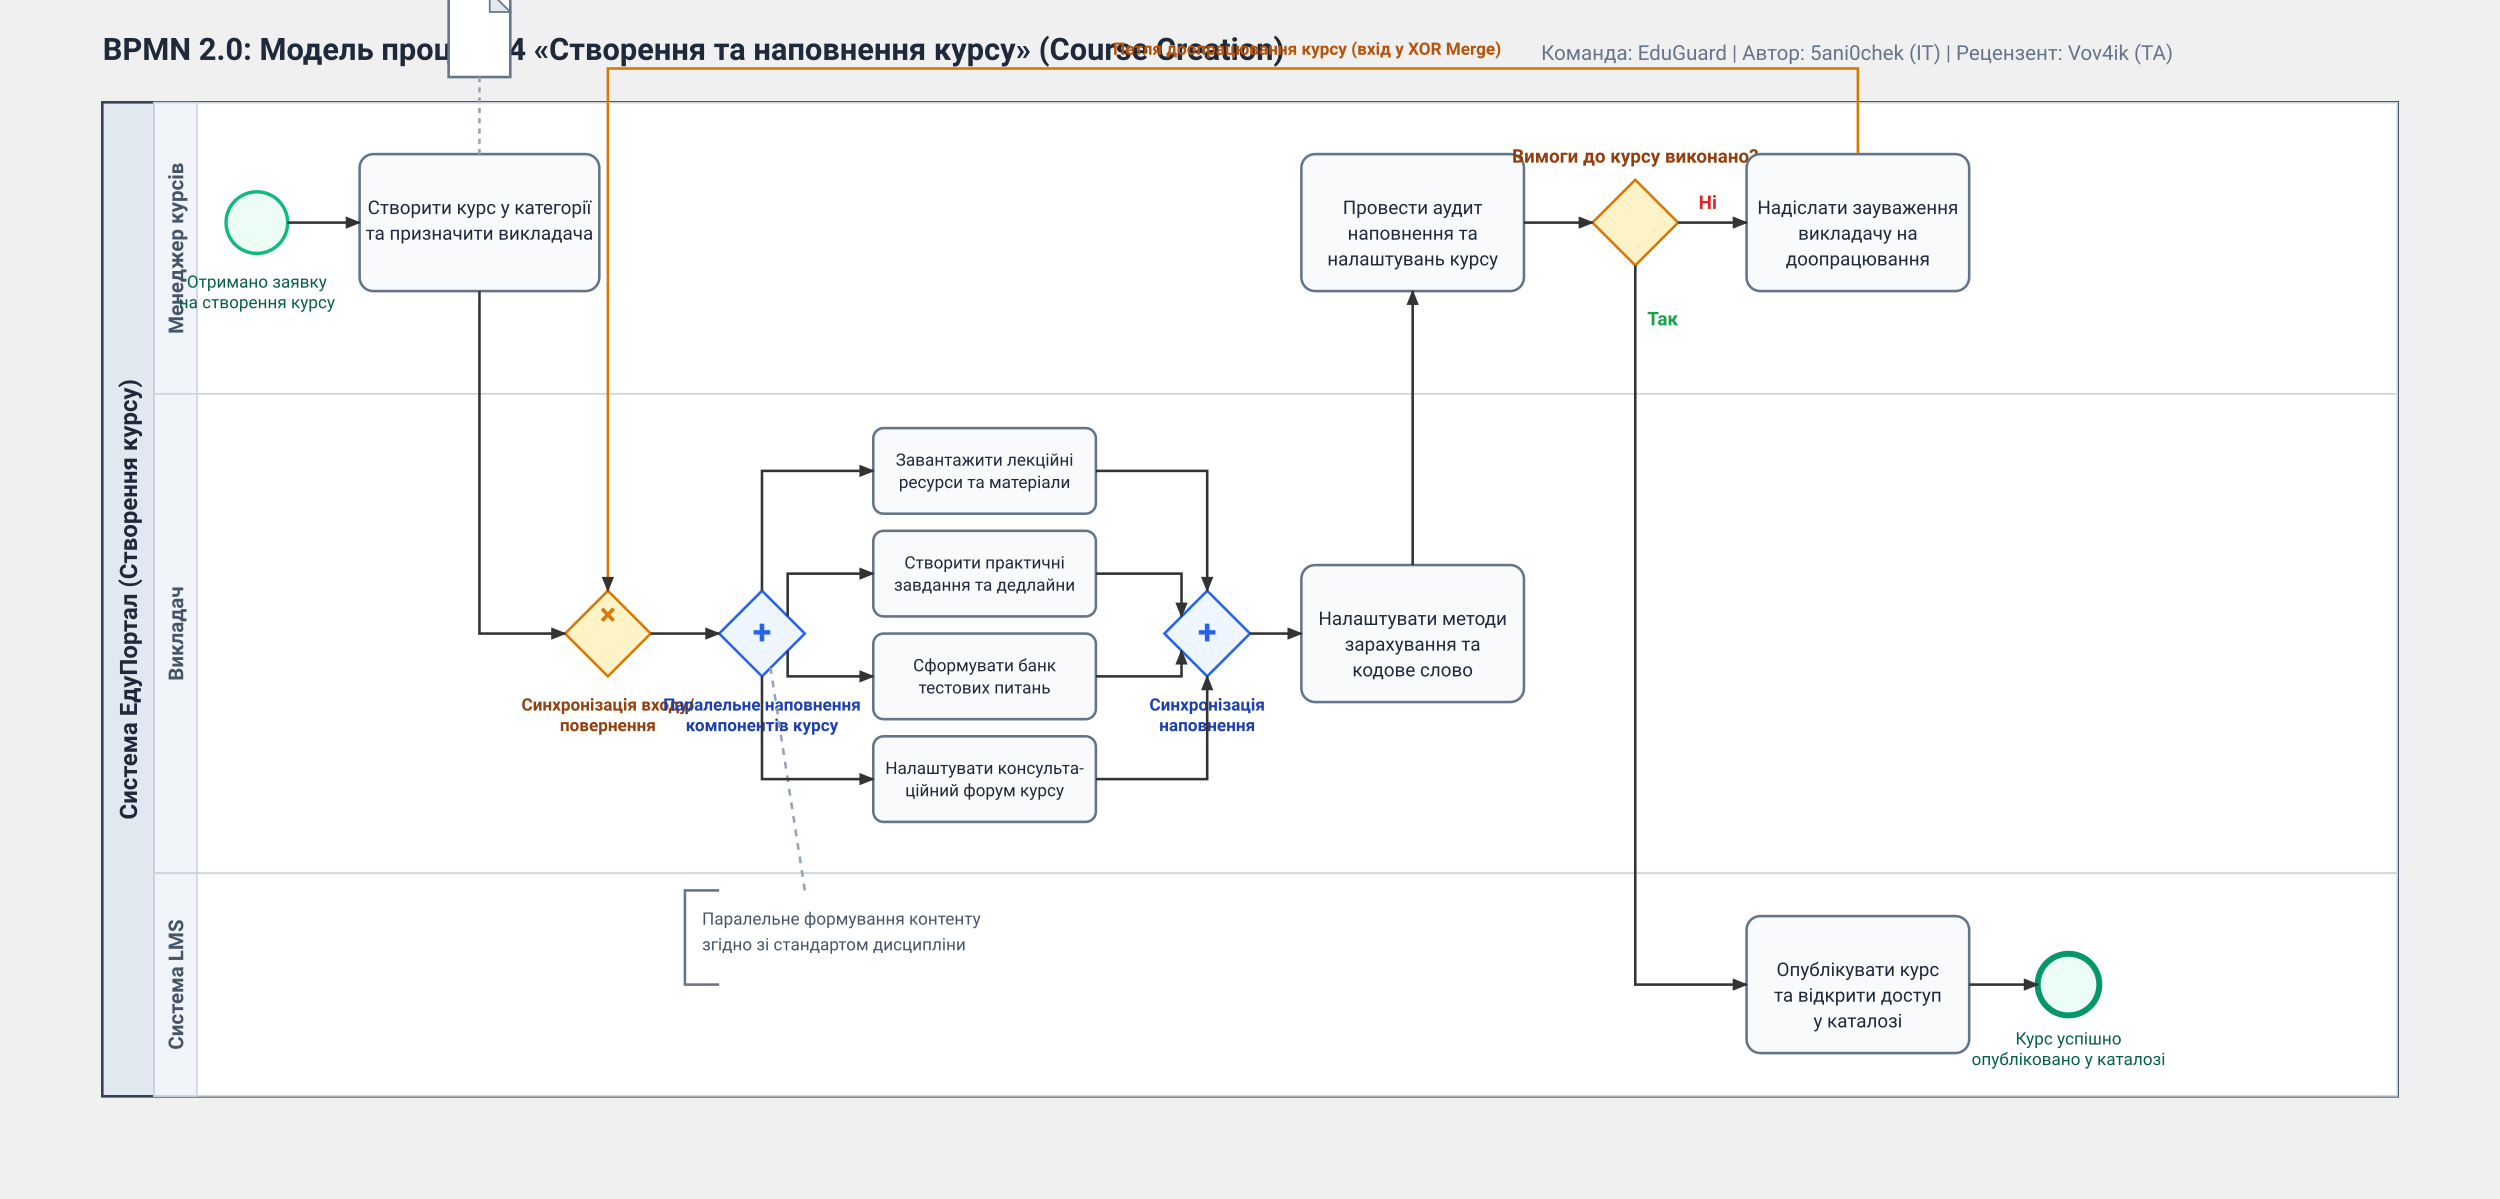
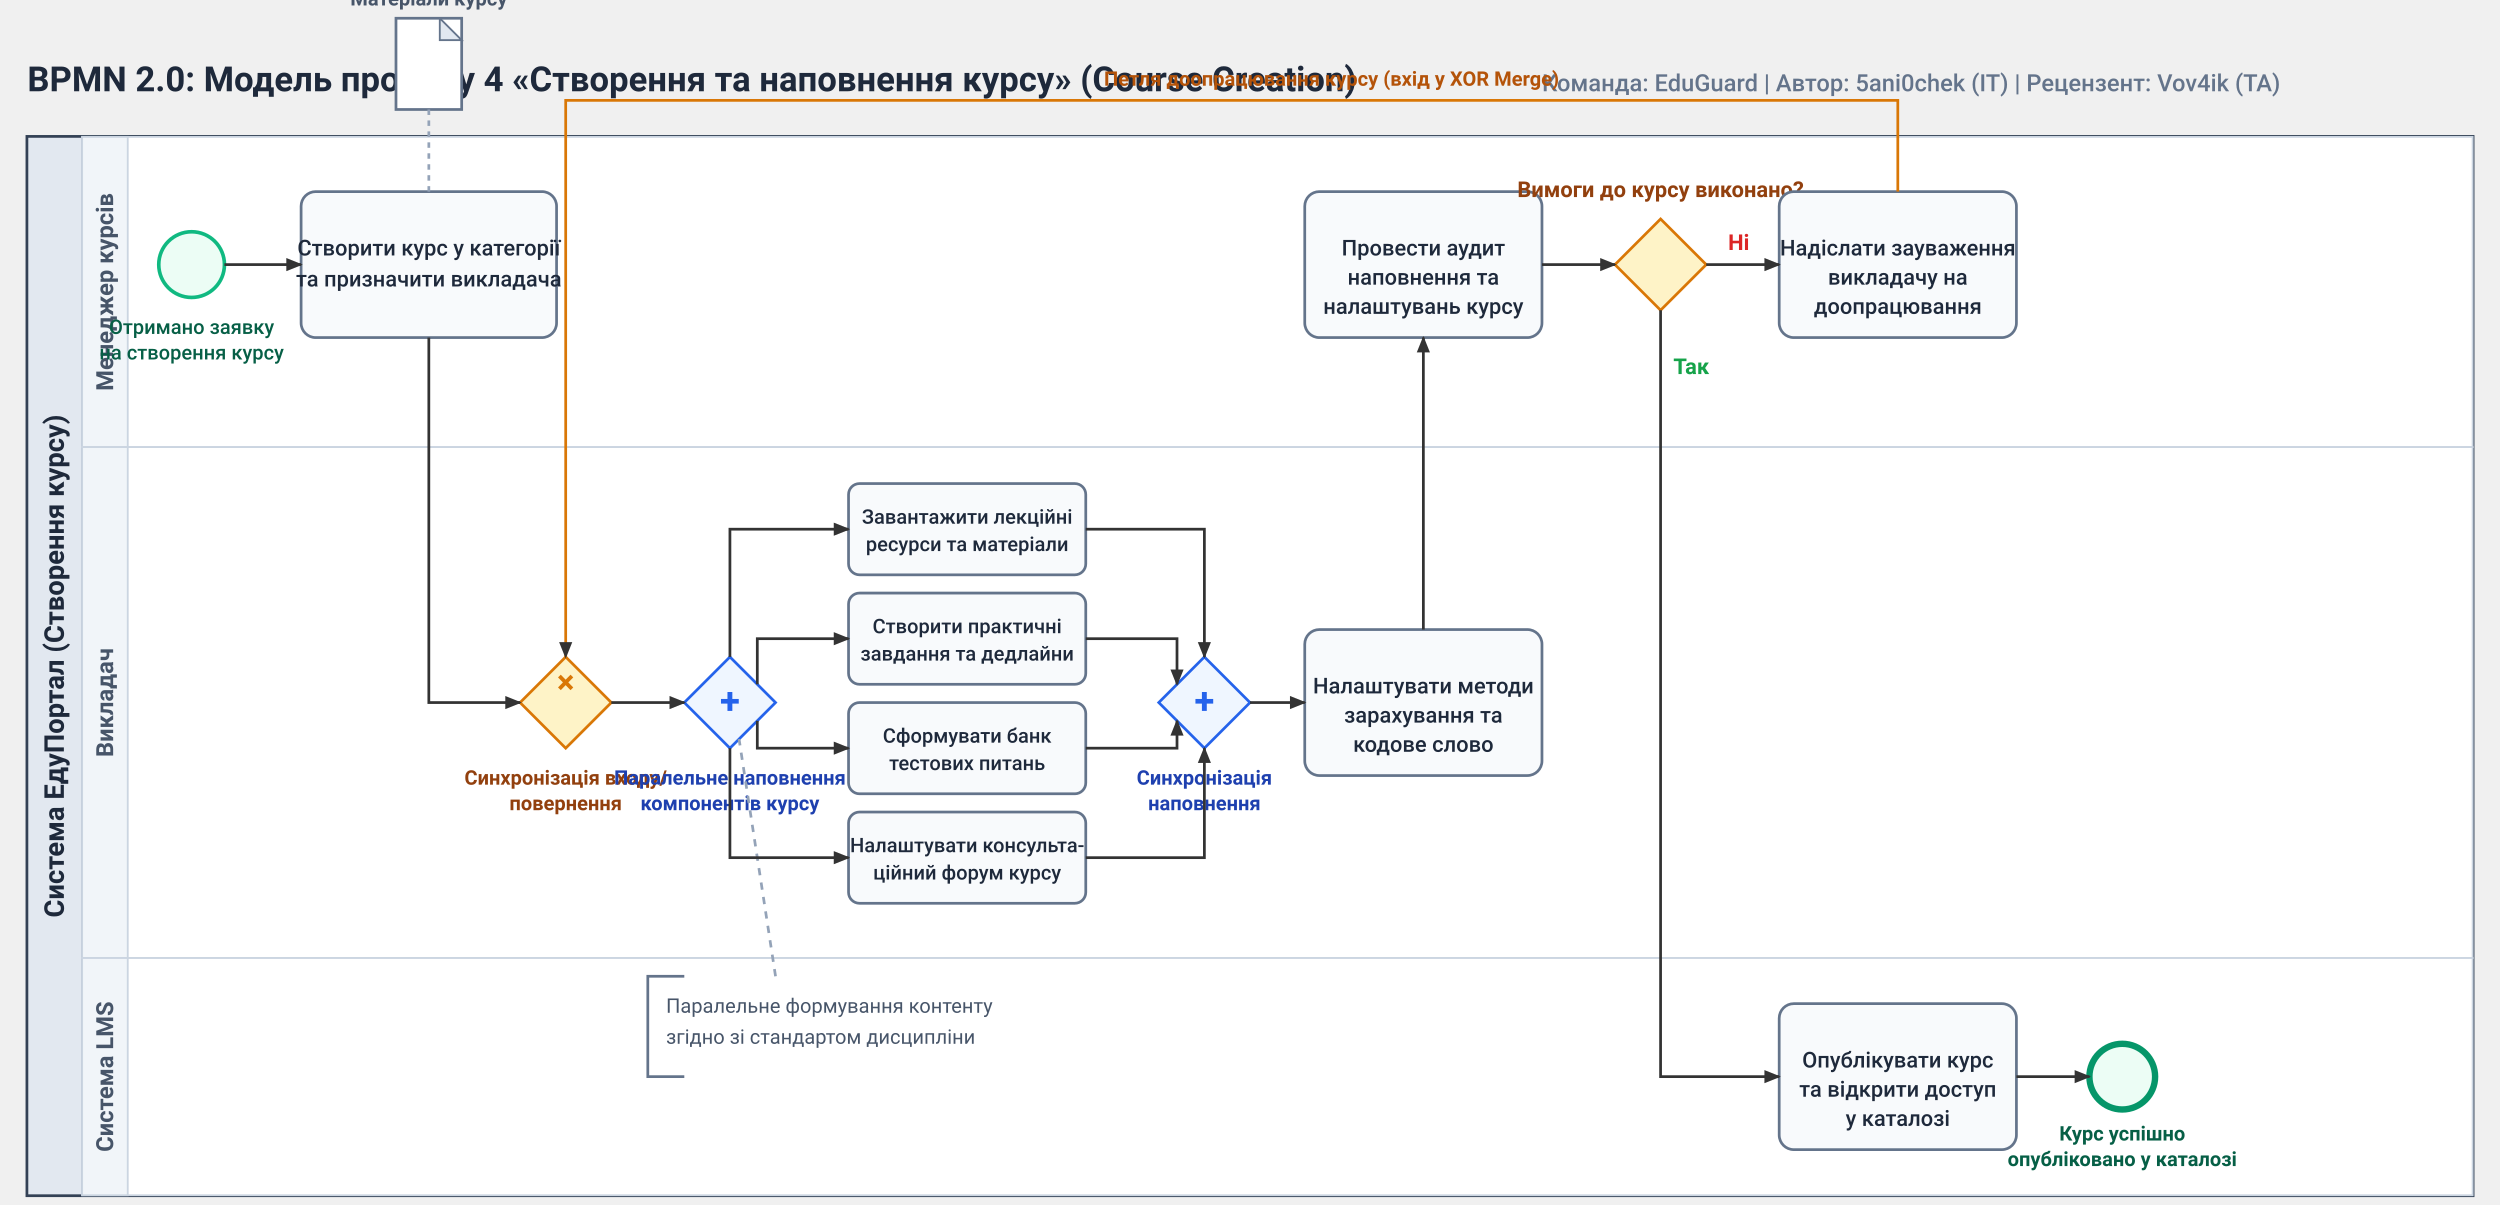
- <svg xmlns="http://www.w3.org/2000/svg" viewBox="100 20 1460 700" width="100%" height="100%" style="background-color: #ffffff; font-family: -apple-system, BlinkMacSystemFont, 'Segoe UI', Roboto, Helvetica, Arial, sans-serif;">
+ <svg xmlns="http://www.w3.org/2000/svg" viewBox="145 5 1370 660" width="100%" height="100%" style="background-color: #ffffff; font-family: -apple-system, BlinkMacSystemFont, 'Segoe UI', Roboto, Helvetica, Arial, sans-serif;">
  <defs>
    <marker id="arrow" viewBox="0 0 10 10" refX="9" refY="5" markerWidth="6" markerHeight="6" orient="auto-start-reverse">
      <path d="M 0 1 L 10 5 L 0 9 z" fill="#333333" />
    </marker>
  </defs>
-   <text x="160" y="55" font-size="18" font-weight="bold" fill="#1e293b">BPMN 2.0: Модель процесу 4 «Створення та наповнення курсу» (Course Creation)</text>
-   <text x="1000" y="55" font-size="12" fill="#64748b">Команда: EduGuard | Автор: 5ani0chek (ІТ) | Рецензент: Vov4ik (ТА)</text>
+   <text x="160" y="55" font-size="19" font-weight="bold" fill="#1e293b">BPMN 2.0: Модель процесу 4 «Створення та наповнення курсу» (Course Creation)</text>
+   <text x="990" y="55" font-size="13" font-weight="500" fill="#64748b">Команда: EduGuard | Автор: 5ani0chek (ІТ) | Рецензент: Vov4ik (ТА)</text>
  <rect x="160" y="80" width="1340" height="580" fill="#f8fafc" stroke="#334155" stroke-width="2" />
  <rect x="160" y="80" width="30" height="580" fill="#e2e8f0" stroke="#334155" stroke-width="1" />
-   <text x="-370" y="180" transform="rotate(-90)" font-size="14" font-weight="bold" fill="#1e293b" text-anchor="middle">Система ЕдуПортал (Створення курсу)</text>
+   <text x="-370" y="180" transform="rotate(-90)" font-size="15" font-weight="bold" fill="#1e293b" text-anchor="middle">Система ЕдуПортал (Створення курсу)</text>
  <rect x="190" y="80" width="1310" height="170" fill="#ffffff" stroke="#cbd5e1" stroke-width="1" />
  <rect x="190" y="80" width="25" height="170" fill="#f1f5f9" stroke="#cbd5e1" stroke-width="1" />
-   <text x="-165" y="207" transform="rotate(-90)" font-size="12" font-weight="600" fill="#475569" text-anchor="middle">Менеджер курсів</text>
+   <text x="-165" y="207" transform="rotate(-90)" font-size="13" font-weight="600" fill="#475569" text-anchor="middle">Менеджер курсів</text>
  <rect x="190" y="250" width="1310" height="280" fill="#ffffff" stroke="#cbd5e1" stroke-width="1" />
  <rect x="190" y="250" width="25" height="280" fill="#f1f5f9" stroke="#cbd5e1" stroke-width="1" />
-   <text x="-390" y="207" transform="rotate(-90)" font-size="12" font-weight="600" fill="#475569" text-anchor="middle">Викладач</text>
+   <text x="-390" y="207" transform="rotate(-90)" font-size="13" font-weight="600" fill="#475569" text-anchor="middle">Викладач</text>
  <rect x="190" y="530" width="1310" height="130" fill="#ffffff" stroke="#cbd5e1" stroke-width="1" />
  <rect x="190" y="530" width="25" height="130" fill="#f1f5f9" stroke="#cbd5e1" stroke-width="1" />
-   <text x="-595" y="207" transform="rotate(-90)" font-size="12" font-weight="600" fill="#475569" text-anchor="middle">Система LMS</text>
+   <text x="-595" y="207" transform="rotate(-90)" font-size="13" font-weight="600" fill="#475569" text-anchor="middle">Система LMS</text>
  <circle cx="250" cy="150" r="18" fill="#ecfdf5" stroke="#10b981" stroke-width="2" />
-   <text x="250" y="188" font-size="10" fill="#065f46" text-anchor="middle">Отримано заявку</text>
-   <text x="250" y="200" font-size="10" fill="#065f46" text-anchor="middle">на створення курсу</text>
+   <text x="250" y="188" font-size="11" font-weight="500" fill="#065f46" text-anchor="middle">Отримано заявку</text>
+   <text x="250" y="202" font-size="11" font-weight="500" fill="#065f46" text-anchor="middle">на створення курсу</text>
  <rect x="310" y="110" width="140" height="80" rx="8" fill="#f8fafc" stroke="#64748b" stroke-width="1.5" />
-   <text x="380" y="145" font-size="11" fill="#1e293b" text-anchor="middle">Створити курс у категорії</text>
-   <text x="380" y="160" font-size="11" fill="#1e293b" text-anchor="middle">та призначити викладача</text>
+   <text x="380" y="145" font-size="12" font-weight="500" fill="#1e293b" text-anchor="middle">Створити курс у категорії</text>
+   <text x="380" y="162" font-size="12" font-weight="500" fill="#1e293b" text-anchor="middle">та призначити викладача</text>
  <rect x="362" y="15" width="36" height="50" fill="#ffffff" stroke="#64748b" stroke-width="1.5" />
  <polyline points="386,15 398,27 386,27 386,15" fill="#e2e8f0" stroke="#64748b" stroke-width="1" />
-   <text x="380" y="8" font-size="10" fill="#475569" text-anchor="middle">Матеріали курсу</text>
+   <text x="380" y="8" font-size="11" font-weight="600" fill="#475569" text-anchor="middle">Матеріали курсу</text>
  <polygon points="455,365 480,390 455,415 430,390" fill="#fef3c7" stroke="#d97706" stroke-width="1.5" />
  <text x="455" y="385" font-size="18" font-weight="bold" fill="#d97706" text-anchor="middle">×</text>
-   <text x="455" y="435" font-size="10" font-weight="600" fill="#92400e" text-anchor="middle">Синхронізація входу/</text>
-   <text x="455" y="447" font-size="10" font-weight="600" fill="#92400e" text-anchor="middle">повернення</text>
+   <text x="455" y="435" font-size="11" font-weight="600" fill="#92400e" text-anchor="middle">Синхронізація входу/</text>
+   <text x="455" y="449" font-size="11" font-weight="600" fill="#92400e" text-anchor="middle">повернення</text>
  <polygon points="545,365 570,390 545,415 520,390" fill="#eff6ff" stroke="#2563eb" stroke-width="1.5" />
  <text x="545" y="396" font-size="20" font-weight="bold" fill="#2563eb" text-anchor="middle">+</text>
-   <text x="545" y="435" font-size="10" font-weight="600" fill="#1e40af" text-anchor="middle">Паралельне наповнення</text>
-   <text x="545" y="447" font-size="10" font-weight="600" fill="#1e40af" text-anchor="middle">компонентів курсу</text>
+   <text x="545" y="435" font-size="11" font-weight="600" fill="#1e40af" text-anchor="middle">Паралельне наповнення</text>
+   <text x="545" y="449" font-size="11" font-weight="600" fill="#1e40af" text-anchor="middle">компонентів курсу</text>
  <rect x="610" y="270" width="130" height="50" rx="6" fill="#f8fafc" stroke="#64748b" stroke-width="1.5" />
-   <text x="675" y="292" font-size="10" fill="#1e293b" text-anchor="middle">Завантажити лекційні</text>
-   <text x="675" y="305" font-size="10" fill="#1e293b" text-anchor="middle">ресурси та матеріали</text>
+   <text x="675" y="292" font-size="11" font-weight="500" fill="#1e293b" text-anchor="middle">Завантажити лекційні</text>
+   <text x="675" y="307" font-size="11" font-weight="500" fill="#1e293b" text-anchor="middle">ресурси та матеріали</text>
  <rect x="610" y="330" width="130" height="50" rx="6" fill="#f8fafc" stroke="#64748b" stroke-width="1.5" />
-   <text x="675" y="352" font-size="10" fill="#1e293b" text-anchor="middle">Створити практичні</text>
-   <text x="675" y="365" font-size="10" fill="#1e293b" text-anchor="middle">завдання та дедлайни</text>
+   <text x="675" y="352" font-size="11" font-weight="500" fill="#1e293b" text-anchor="middle">Створити практичні</text>
+   <text x="675" y="367" font-size="11" font-weight="500" fill="#1e293b" text-anchor="middle">завдання та дедлайни</text>
  <rect x="610" y="390" width="130" height="50" rx="6" fill="#f8fafc" stroke="#64748b" stroke-width="1.5" />
-   <text x="675" y="412" font-size="10" fill="#1e293b" text-anchor="middle">Сформувати банк</text>
-   <text x="675" y="425" font-size="10" fill="#1e293b" text-anchor="middle">тестових питань</text>
+   <text x="675" y="412" font-size="11" font-weight="500" fill="#1e293b" text-anchor="middle">Сформувати банк</text>
+   <text x="675" y="427" font-size="11" font-weight="500" fill="#1e293b" text-anchor="middle">тестових питань</text>
  <rect x="610" y="450" width="130" height="50" rx="6" fill="#f8fafc" stroke="#64748b" stroke-width="1.5" />
-   <text x="675" y="472" font-size="10" fill="#1e293b" text-anchor="middle">Налаштувати консульта-</text>
-   <text x="675" y="485" font-size="10" fill="#1e293b" text-anchor="middle">ційний форум курсу</text>
+   <text x="675" y="472" font-size="11" font-weight="500" fill="#1e293b" text-anchor="middle">Налаштувати консульта-</text>
+   <text x="675" y="487" font-size="11" font-weight="500" fill="#1e293b" text-anchor="middle">ційний форум курсу</text>
  <polygon points="805,365 830,390 805,415 780,390" fill="#eff6ff" stroke="#2563eb" stroke-width="1.5" />
  <text x="805" y="396" font-size="20" font-weight="bold" fill="#2563eb" text-anchor="middle">+</text>
-   <text x="805" y="435" font-size="10" font-weight="600" fill="#1e40af" text-anchor="middle">Синхронізація</text>
-   <text x="805" y="447" font-size="10" font-weight="600" fill="#1e40af" text-anchor="middle">наповнення</text>
+   <text x="805" y="435" font-size="11" font-weight="600" fill="#1e40af" text-anchor="middle">Синхронізація</text>
+   <text x="805" y="449" font-size="11" font-weight="600" fill="#1e40af" text-anchor="middle">наповнення</text>
  <rect x="860" y="350" width="130" height="80" rx="8" fill="#f8fafc" stroke="#64748b" stroke-width="1.5" />
-   <text x="925" y="385" font-size="11" fill="#1e293b" text-anchor="middle">Налаштувати методи</text>
-   <text x="925" y="400" font-size="11" fill="#1e293b" text-anchor="middle">зарахування та</text>
-   <text x="925" y="415" font-size="11" fill="#1e293b" text-anchor="middle">кодове слово</text>
+   <text x="925" y="385" font-size="12" font-weight="500" fill="#1e293b" text-anchor="middle">Налаштувати методи</text>
+   <text x="925" y="401" font-size="12" font-weight="500" fill="#1e293b" text-anchor="middle">зарахування та</text>
+   <text x="925" y="417" font-size="12" font-weight="500" fill="#1e293b" text-anchor="middle">кодове слово</text>
  <rect x="860" y="110" width="130" height="80" rx="8" fill="#f8fafc" stroke="#64748b" stroke-width="1.5" />
-   <text x="925" y="145" font-size="11" fill="#1e293b" text-anchor="middle">Провести аудит</text>
-   <text x="925" y="160" font-size="11" fill="#1e293b" text-anchor="middle">наповнення та</text>
-   <text x="925" y="175" font-size="11" fill="#1e293b" text-anchor="middle">налаштувань курсу</text>
+   <text x="925" y="145" font-size="12" font-weight="500" fill="#1e293b" text-anchor="middle">Провести аудит</text>
+   <text x="925" y="161" font-size="12" font-weight="500" fill="#1e293b" text-anchor="middle">наповнення та</text>
+   <text x="925" y="177" font-size="12" font-weight="500" fill="#1e293b" text-anchor="middle">налаштувань курсу</text>
  <polygon points="1055,125 1080,150 1055,175 1030,150" fill="#fef3c7" stroke="#d97706" stroke-width="1.5" />
-   <text x="1055" y="115" font-size="11" font-weight="600" fill="#92400e" text-anchor="middle">Вимоги до курсу виконано?</text>
+   <text x="1055" y="113" font-size="12" font-weight="600" fill="#92400e" text-anchor="middle">Вимоги до курсу виконано?</text>
  <rect x="1120" y="110" width="130" height="80" rx="8" fill="#f8fafc" stroke="#64748b" stroke-width="1.5" />
-   <text x="1185" y="145" font-size="11" fill="#1e293b" text-anchor="middle">Надіслати зауваження</text>
-   <text x="1185" y="160" font-size="11" fill="#1e293b" text-anchor="middle">викладачу на</text>
-   <text x="1185" y="175" font-size="11" fill="#1e293b" text-anchor="middle">доопрацювання</text>
+   <text x="1185" y="145" font-size="12" font-weight="500" fill="#1e293b" text-anchor="middle">Надіслати зауваження</text>
+   <text x="1185" y="161" font-size="12" font-weight="500" fill="#1e293b" text-anchor="middle">викладачу на</text>
+   <text x="1185" y="177" font-size="12" font-weight="500" fill="#1e293b" text-anchor="middle">доопрацювання</text>
  <rect x="1120" y="555" width="130" height="80" rx="8" fill="#f8fafc" stroke="#64748b" stroke-width="1.5" />
-   <text x="1185" y="590" font-size="11" fill="#1e293b" text-anchor="middle">Опублікувати курс</text>
-   <text x="1185" y="605" font-size="11" fill="#1e293b" text-anchor="middle">та відкрити доступ</text>
-   <text x="1185" y="620" font-size="11" fill="#1e293b" text-anchor="middle">у каталозі</text>
+   <text x="1185" y="590" font-size="12" font-weight="500" fill="#1e293b" text-anchor="middle">Опублікувати курс</text>
+   <text x="1185" y="606" font-size="12" font-weight="500" fill="#1e293b" text-anchor="middle">та відкрити доступ</text>
+   <text x="1185" y="622" font-size="12" font-weight="500" fill="#1e293b" text-anchor="middle">у каталозі</text>
  <circle cx="1308" cy="595" r="18" fill="#ecfdf5" stroke="#059669" stroke-width="3.5" />
-   <text x="1308" y="630" font-size="10" fill="#065f46" text-anchor="middle">Курс успішно</text>
-   <text x="1308" y="642" font-size="10" fill="#065f46" text-anchor="middle">опубліковано у каталозі</text>
+   <text x="1308" y="630" font-size="11" font-weight="600" fill="#065f46" text-anchor="middle">Курс успішно</text>
+   <text x="1308" y="644" font-size="11" font-weight="600" fill="#065f46" text-anchor="middle">опубліковано у каталозі</text>
  <path d="M 520 540 L 500 540 L 500 595 L 520 595" fill="none" stroke="#64748b" stroke-width="1.5" />
-   <text x="510" y="560" font-size="10" fill="#475569">Паралельне формування контенту</text>
-   <text x="510" y="575" font-size="10" fill="#475569">згідно зі стандартом дисципліни</text>
+   <text x="510" y="560" font-size="11" fill="#475569">Паралельне формування контенту</text>
+   <text x="510" y="577" font-size="11" fill="#475569">згідно зі стандартом дисципліни</text>
  <path d="M 570 540 L 550 410" fill="none" stroke="#94a3b8" stroke-width="1.5" stroke-dasharray="4,4" />
  <path d="M 268 150 L 310 150" fill="none" stroke="#333333" stroke-width="1.5" marker-end="url(#arrow)" />
  <path d="M 380 190 L 380 390 L 430 390" fill="none" stroke="#333333" stroke-width="1.5" marker-end="url(#arrow)" />
  <path d="M 480 390 L 520 390" fill="none" stroke="#333333" stroke-width="1.5" marker-end="url(#arrow)" />
  <path d="M 545 365 L 545 295 L 610 295" fill="none" stroke="#333333" stroke-width="1.5" marker-end="url(#arrow)" />
  <path d="M 560 380 L 560 355 L 610 355" fill="none" stroke="#333333" stroke-width="1.5" marker-end="url(#arrow)" />
  <path d="M 560 400 L 560 415 L 610 415" fill="none" stroke="#333333" stroke-width="1.5" marker-end="url(#arrow)" />
  <path d="M 545 415 L 545 475 L 610 475" fill="none" stroke="#333333" stroke-width="1.5" marker-end="url(#arrow)" />
  <path d="M 740 295 L 805 295 L 805 365" fill="none" stroke="#333333" stroke-width="1.5" marker-end="url(#arrow)" />
  <path d="M 740 355 L 790 355 L 790 380" fill="none" stroke="#333333" stroke-width="1.5" marker-end="url(#arrow)" />
  <path d="M 740 415 L 790 415 L 790 400" fill="none" stroke="#333333" stroke-width="1.5" marker-end="url(#arrow)" />
  <path d="M 740 475 L 805 475 L 805 415" fill="none" stroke="#333333" stroke-width="1.5" marker-end="url(#arrow)" />
  <path d="M 830 390 L 860 390" fill="none" stroke="#333333" stroke-width="1.5" marker-end="url(#arrow)" />
  <path d="M 925 350 L 925 190" fill="none" stroke="#333333" stroke-width="1.5" marker-end="url(#arrow)" />
  <path d="M 990 150 L 1030 150" fill="none" stroke="#333333" stroke-width="1.5" marker-end="url(#arrow)" />
  <path d="M 1080 150 L 1120 150" fill="none" stroke="#333333" stroke-width="1.5" marker-end="url(#arrow)" />
-   <text x="1092" y="142" font-size="11" fill="#dc2626" font-weight="bold">Ні</text>
+   <text x="1092" y="142" font-size="12" fill="#dc2626" font-weight="bold">Ні</text>
  <path d="M 1055 175 L 1055 595 L 1120 595" fill="none" stroke="#333333" stroke-width="1.5" marker-end="url(#arrow)" />
-   <text x="1062" y="210" font-size="11" fill="#16a34a" font-weight="bold">Так</text>
+   <text x="1062" y="210" font-size="12" fill="#16a34a" font-weight="bold">Так</text>
  <path d="M 1185 110 L 1185 60 L 455 60 L 455 365" fill="none" stroke="#d97706" stroke-width="1.5" marker-end="url(#arrow)" />
-   <text x="750" y="52" font-size="10" fill="#b45309" font-weight="600">Петля доопрацювання курсу (вхід у XOR Merge)</text>
+   <text x="750" y="52" font-size="11" fill="#b45309" font-weight="600">Петля доопрацювання курсу (вхід у XOR Merge)</text>
  <path d="M 1250 595 L 1290 595" fill="none" stroke="#333333" stroke-width="1.5" marker-end="url(#arrow)" />
  <path d="M 380 110 L 380 65" fill="none" stroke="#94a3b8" stroke-width="1.5" stroke-dasharray="3,3" />
</svg>
